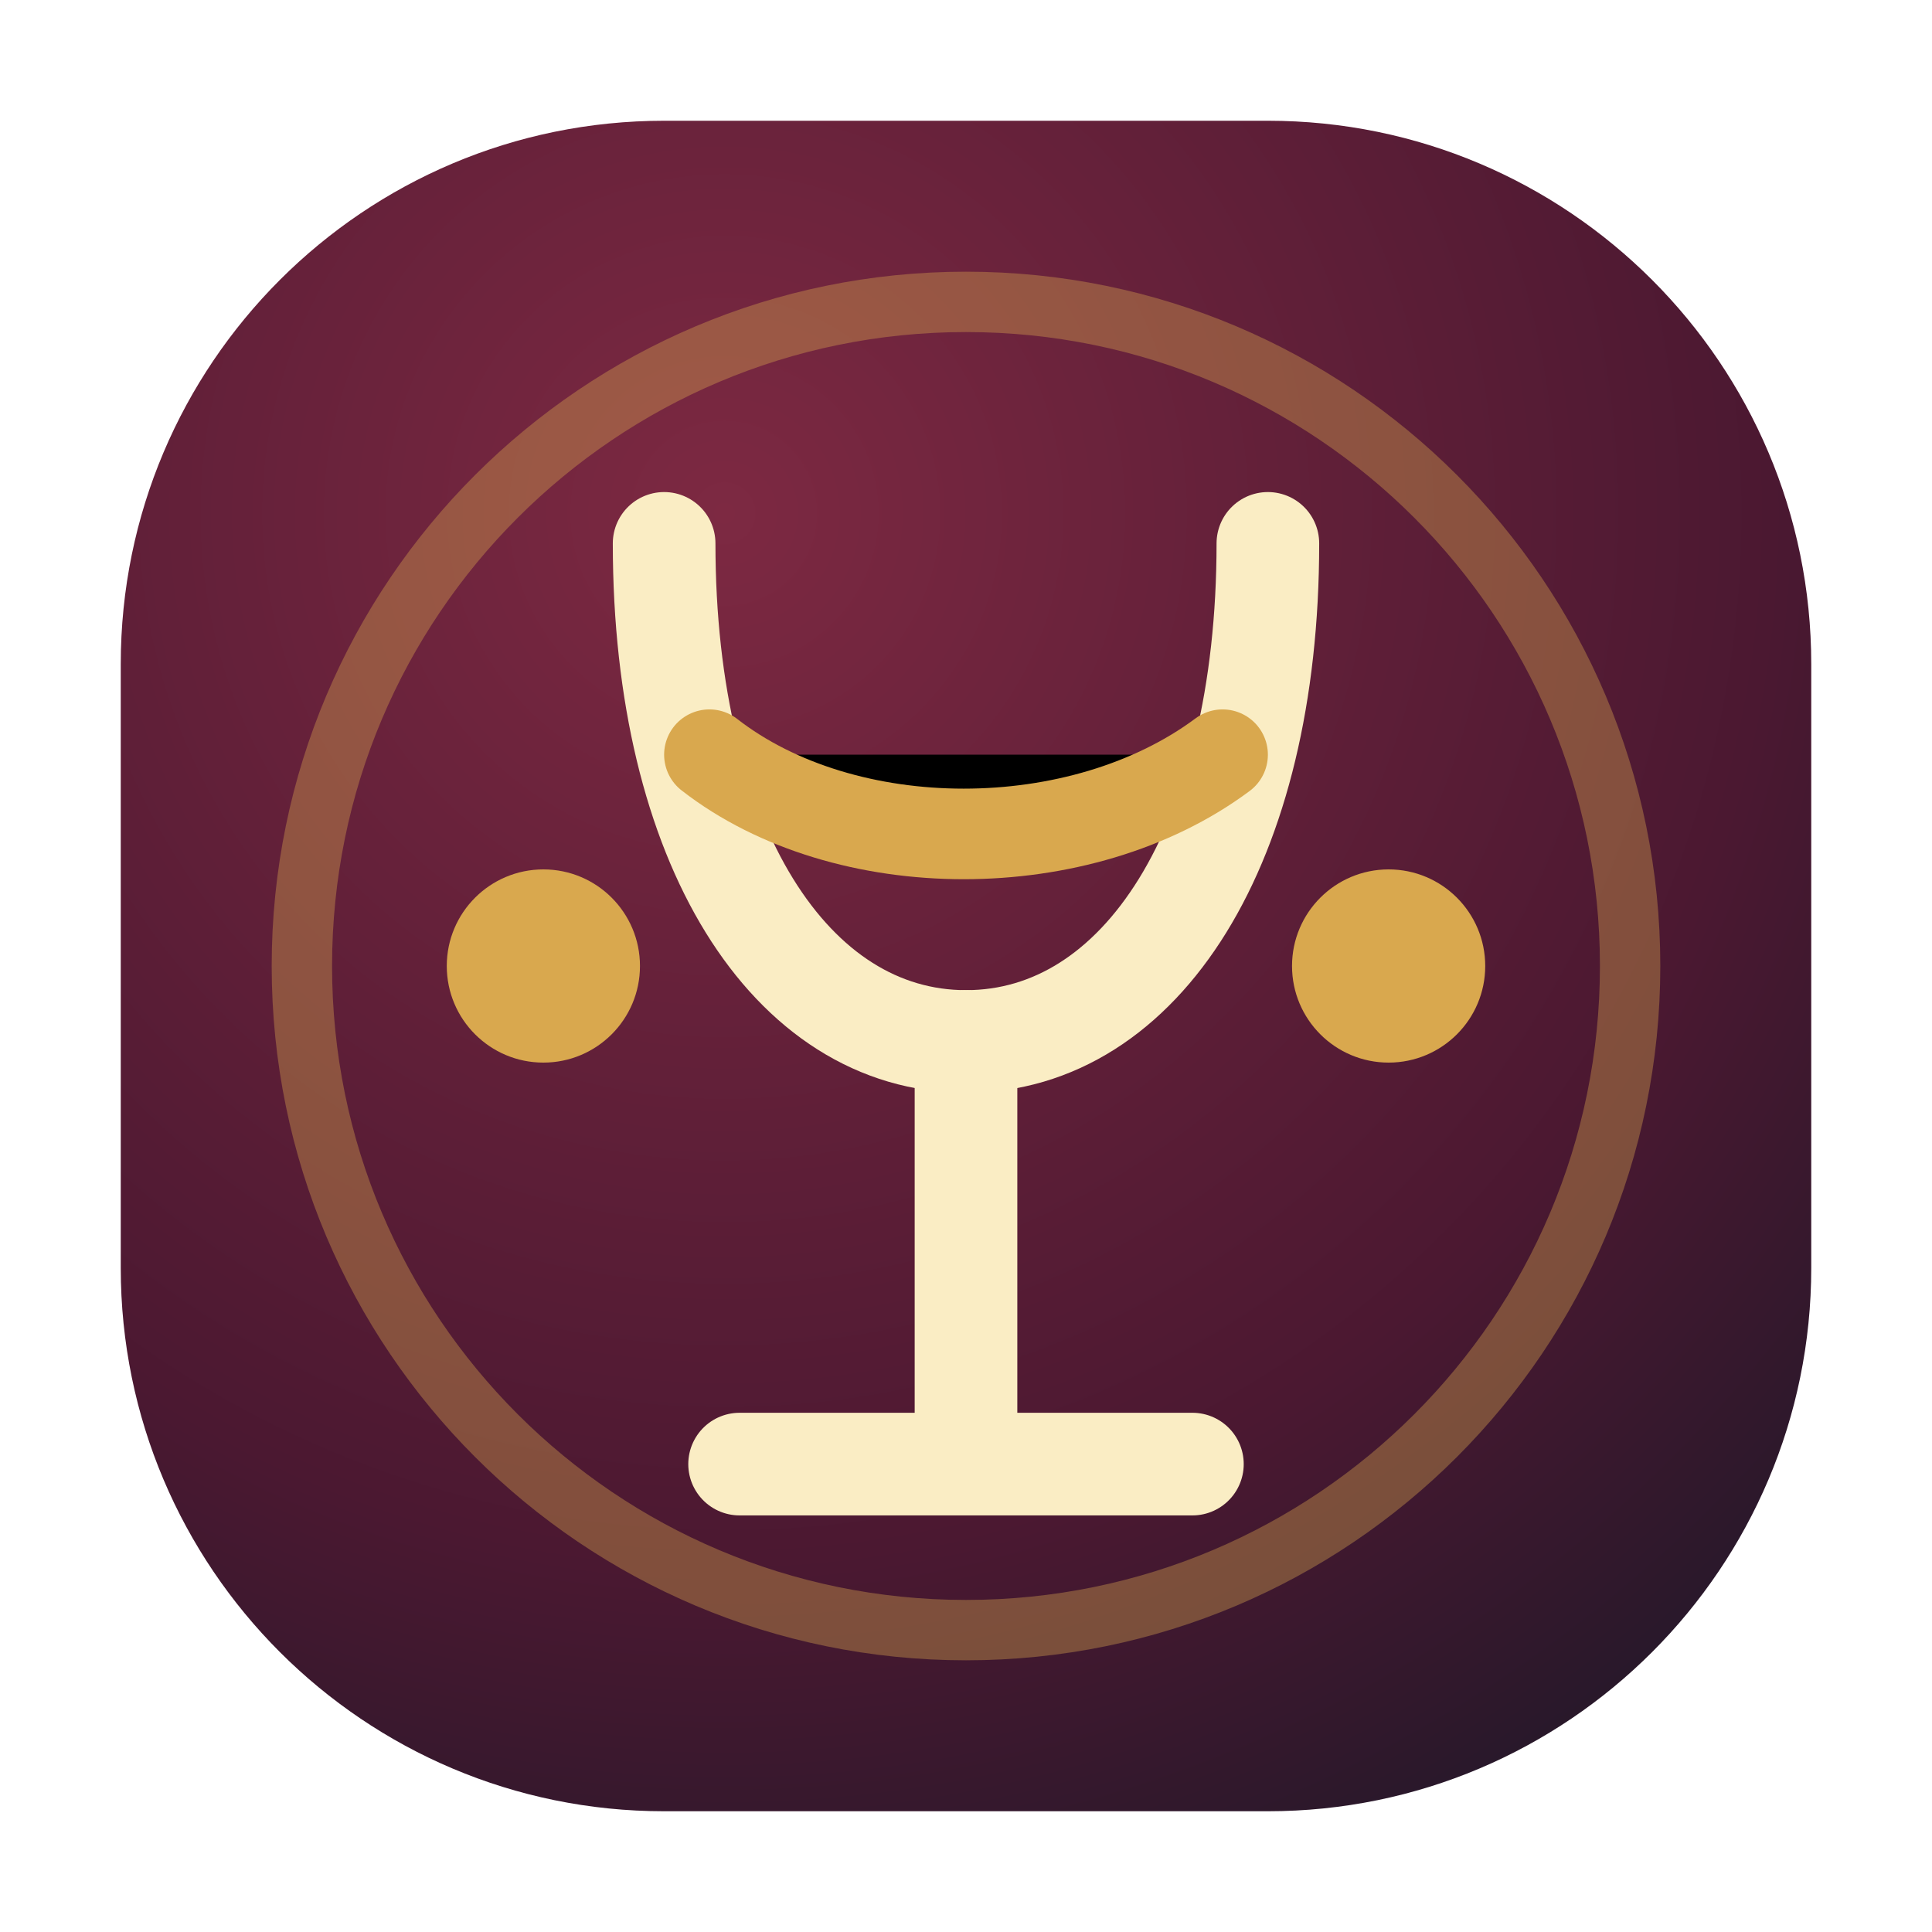
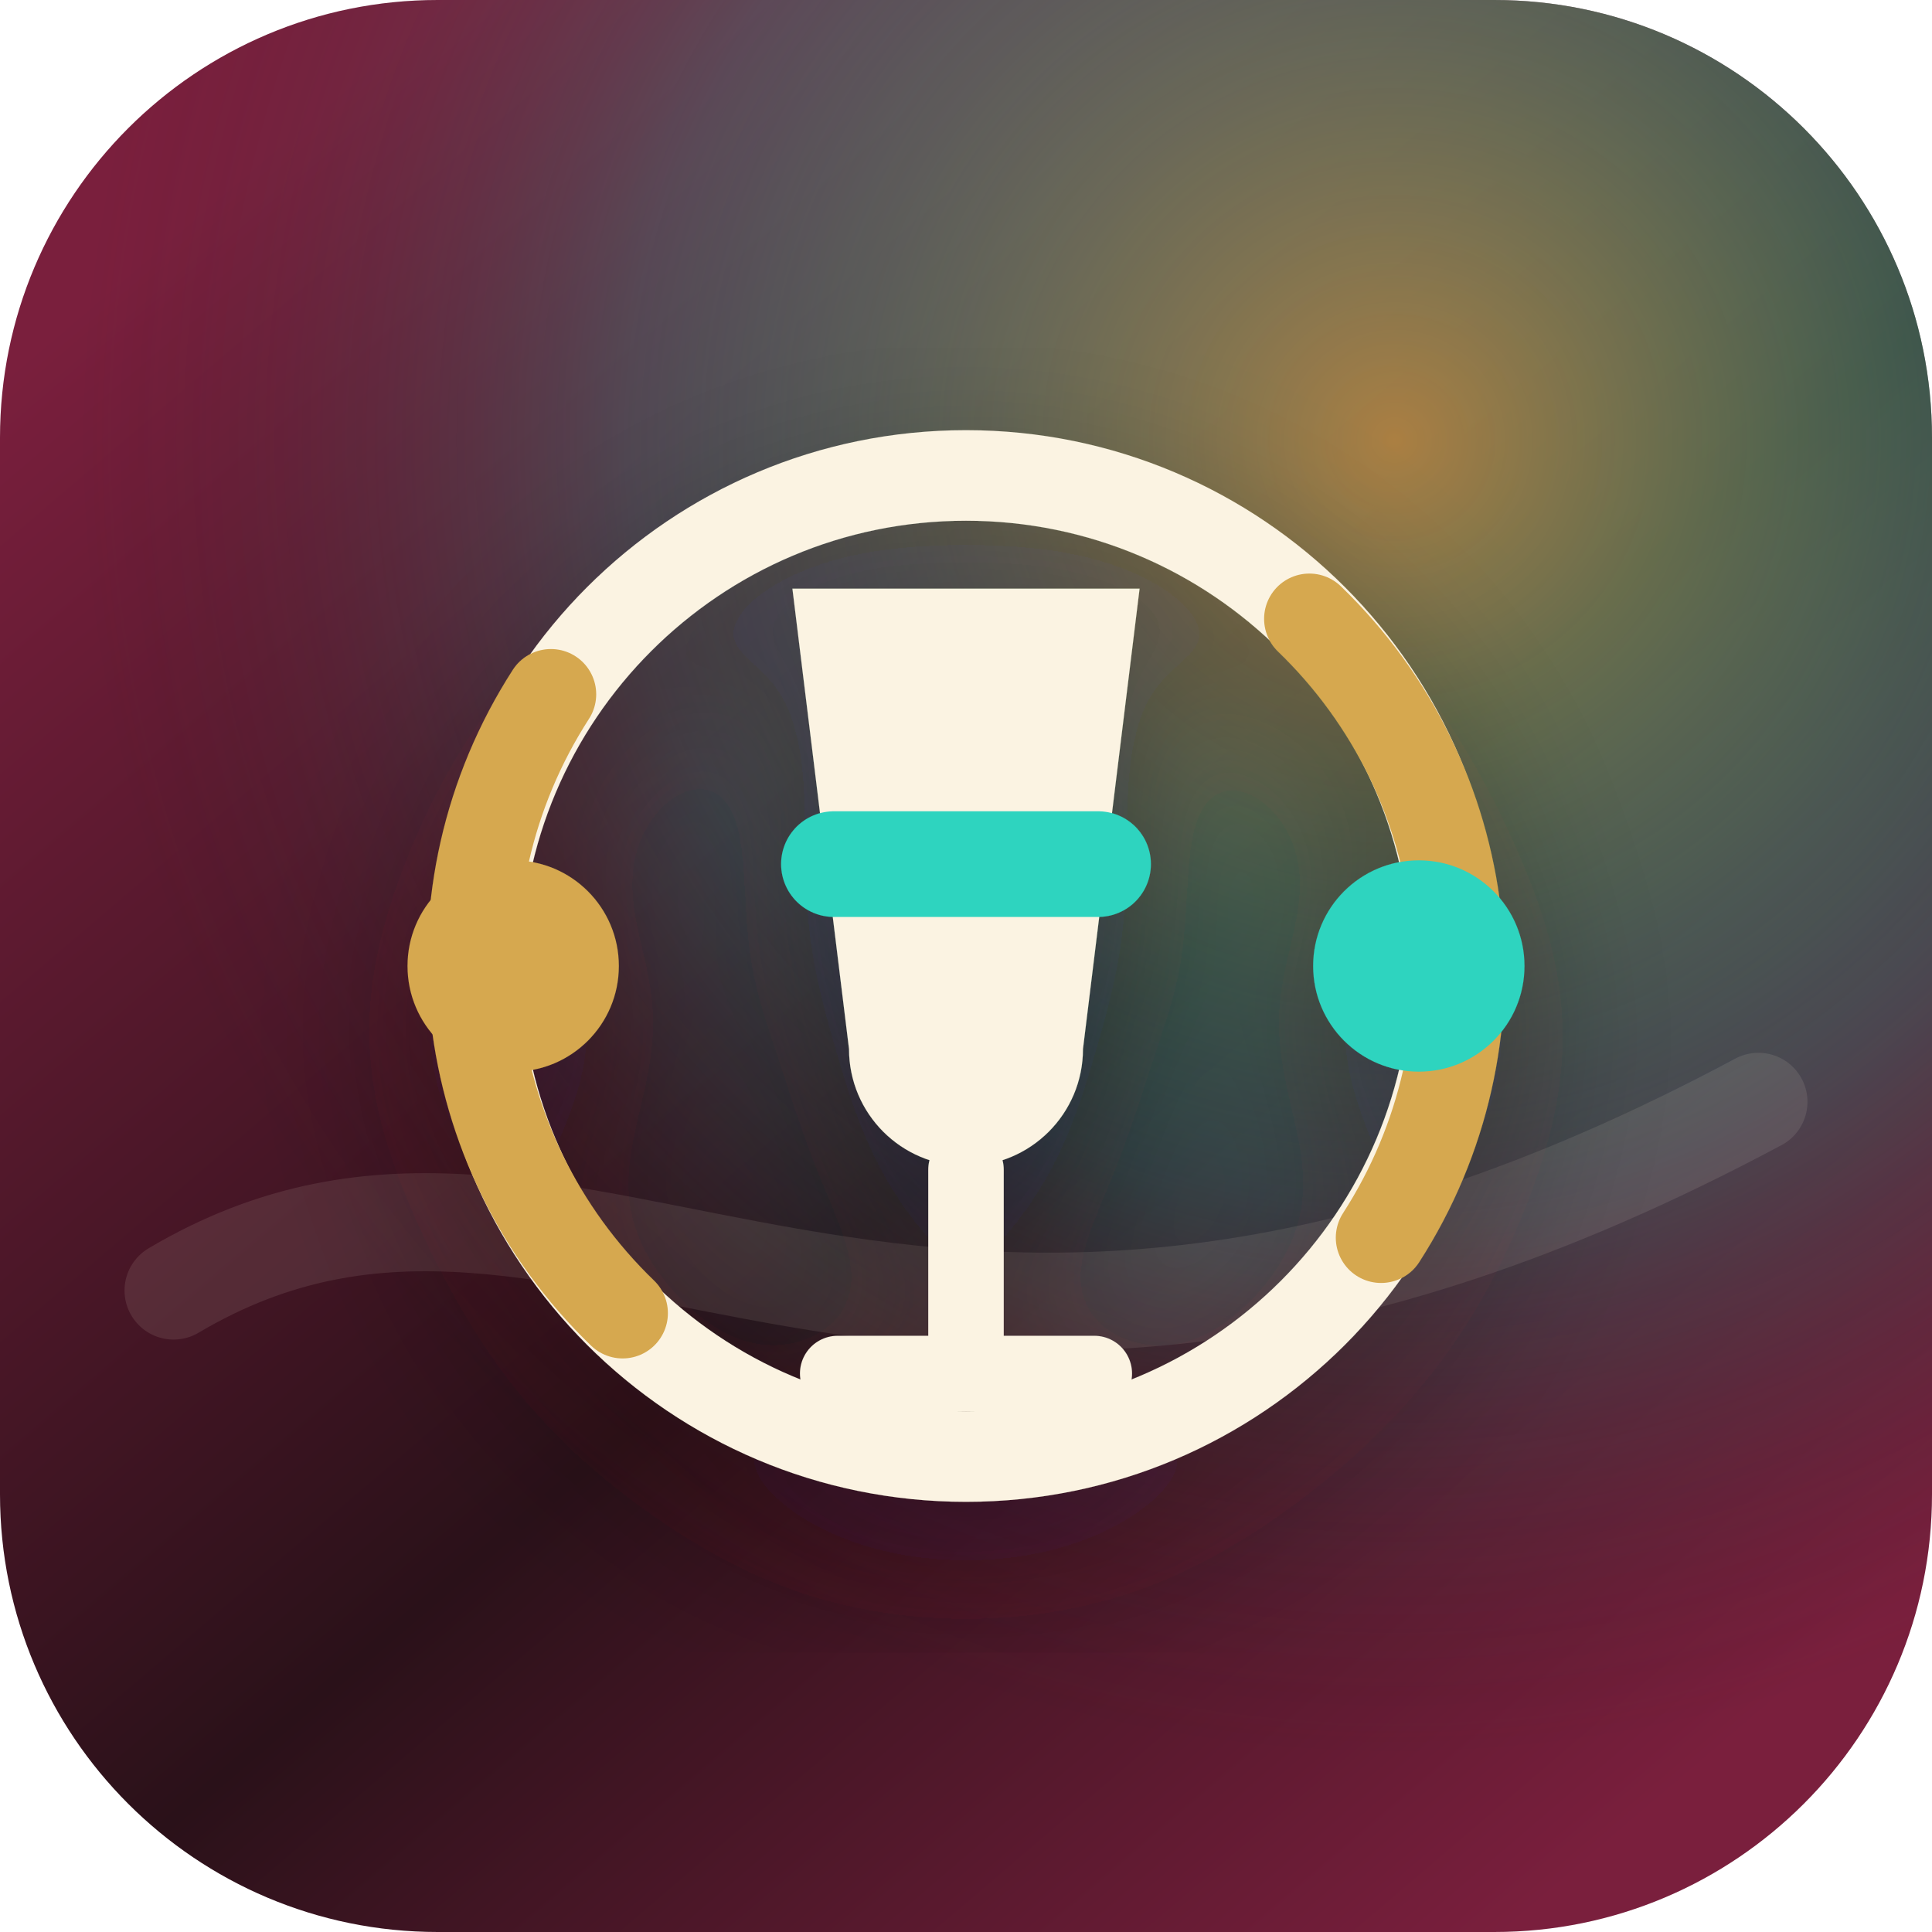
- <svg xmlns="http://www.w3.org/2000/svg" viewBox="0 0 64 64" role="img" aria-label="Rotifolk">
+ <svg xmlns="http://www.w3.org/2000/svg" width="512" height="512" viewBox="0 0 512 512" role="img" aria-label="Rotifolk">
  <defs>
-     <radialGradient id="cellar" cx="24" cy="17" r="56" gradientUnits="userSpaceOnUse">
-       <stop stop-color="#7d2942" />
-       <stop offset="0.62" stop-color="#4b1831" />
-       <stop offset="1" stop-color="#171827" />
+     <linearGradient id="bg" x1="70" y1="40" x2="442" y2="476" gradientUnits="userSpaceOnUse">
+       <stop stop-color="#7a1f3d" />
+       <stop offset=".56" stop-color="#2a1119" />
+       <stop offset="1" stop-color="#7a1f3d" />
+     </linearGradient>
+     <radialGradient id="glow" cx="72%" cy="23%" r="68%">
+       <stop stop-color="#d6a84f" stop-opacity=".72" />
+       <stop offset=".58" stop-color="#2dd4bf" stop-opacity=".24" />
+       <stop offset="1" stop-color="#2a1119" stop-opacity="0" />
    </radialGradient>
+     <filter id="shadow" x="-20%" y="-20%" width="140%" height="140%">
+       <feDropShadow dx="0" dy="18" stdDeviation="22" flood-color="#2a1119" flood-opacity=".34" />
+     </filter>
  </defs>
-   <rect x="4" y="4" width="56" height="56" rx="18" fill="url(#cellar)" />
-   <circle cx="32" cy="32" r="22" fill="none" stroke="#d9a84e" stroke-width="2" opacity="0.38" />
-   <path d="M22 18c0 10 4.2 16.5 10 16.5S42 28 42 18" fill="none" stroke="#faedc4" stroke-width="3.4" stroke-linecap="round" />
-   <path d="M32 34.5v12.5M24.5 48.5h15" stroke="#faedc4" stroke-width="3.4" stroke-linecap="round" />
-   <path d="M23.5 25c4.5 3.5 12.3 3.5 17 0" stroke="#d9a84e" stroke-width="3" stroke-linecap="round" />
-   <circle cx="18" cy="32" r="3.2" fill="#d9a84e" />
-   <circle cx="46" cy="32" r="3.2" fill="#d9a84e" />
+   <rect width="512" height="512" rx="116" fill="url(#bg)" />
+   <rect width="512" height="512" rx="116" fill="url(#glow)" />
+   <path d="M46 342C154 278 238 414 466 292" fill="none" stroke="#fbf3e2" stroke-opacity=".1" stroke-width="26" stroke-linecap="round" />
+   <g filter="url(#shadow)">
+     <g transform="translate(0 0) scale(1)">
+       <circle cx="256" cy="256" r="130" fill="none" stroke="#fbf3e2" stroke-width="24" />
+       <path d="M347 164a130 130 0 0 1 19 164M165 348a130 130 0 0 1-19-164" fill="none" stroke="#d6a84f" stroke-width="24" stroke-linecap="round" />
+       <path d="M210 156h92l-15 122a31 31 0 0 1-62 0z" fill="#fbf3e2" />
+       <path d="M221 229h70" stroke="#2dd4bf" stroke-width="28" stroke-linecap="round" />
+       <path d="M256 310v54M222 364h68" stroke="#fbf3e2" stroke-width="20" stroke-linecap="round" />
+       <circle cx="376" cy="256" r="28" fill="#2dd4bf" />
+       <circle cx="136" cy="256" r="28" fill="#d6a84f" />
+     </g>
+   </g>
</svg>
